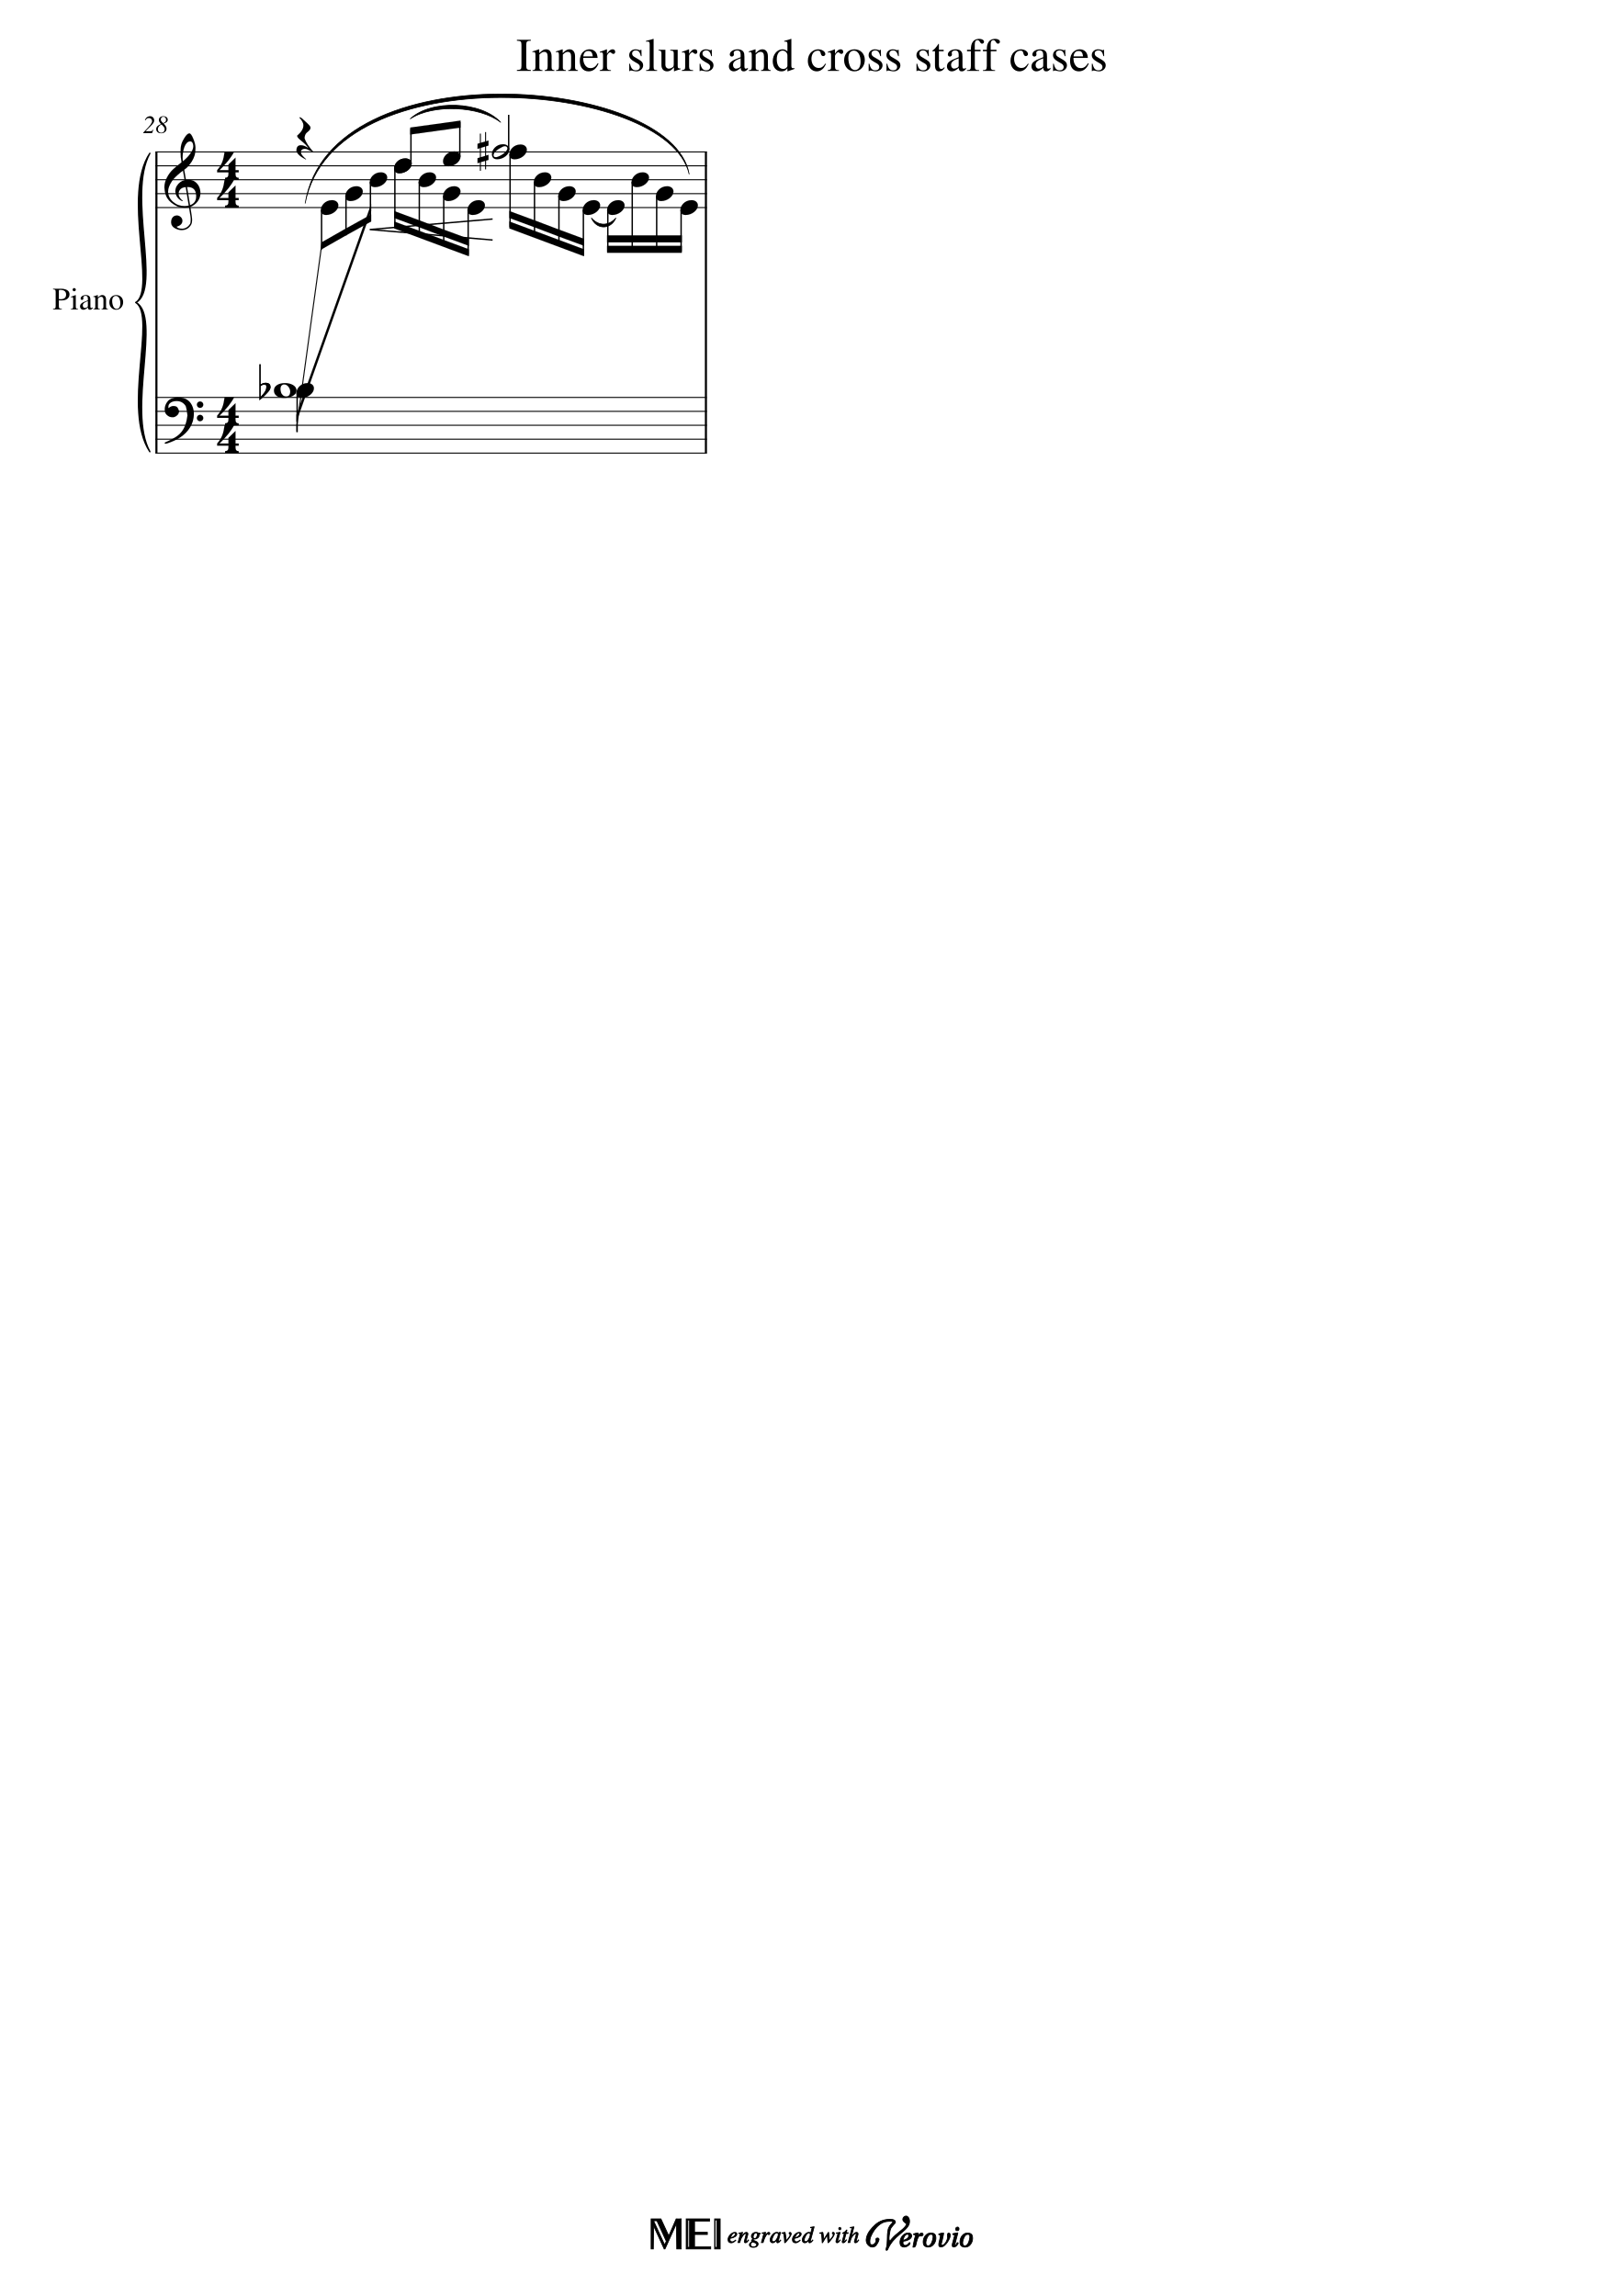
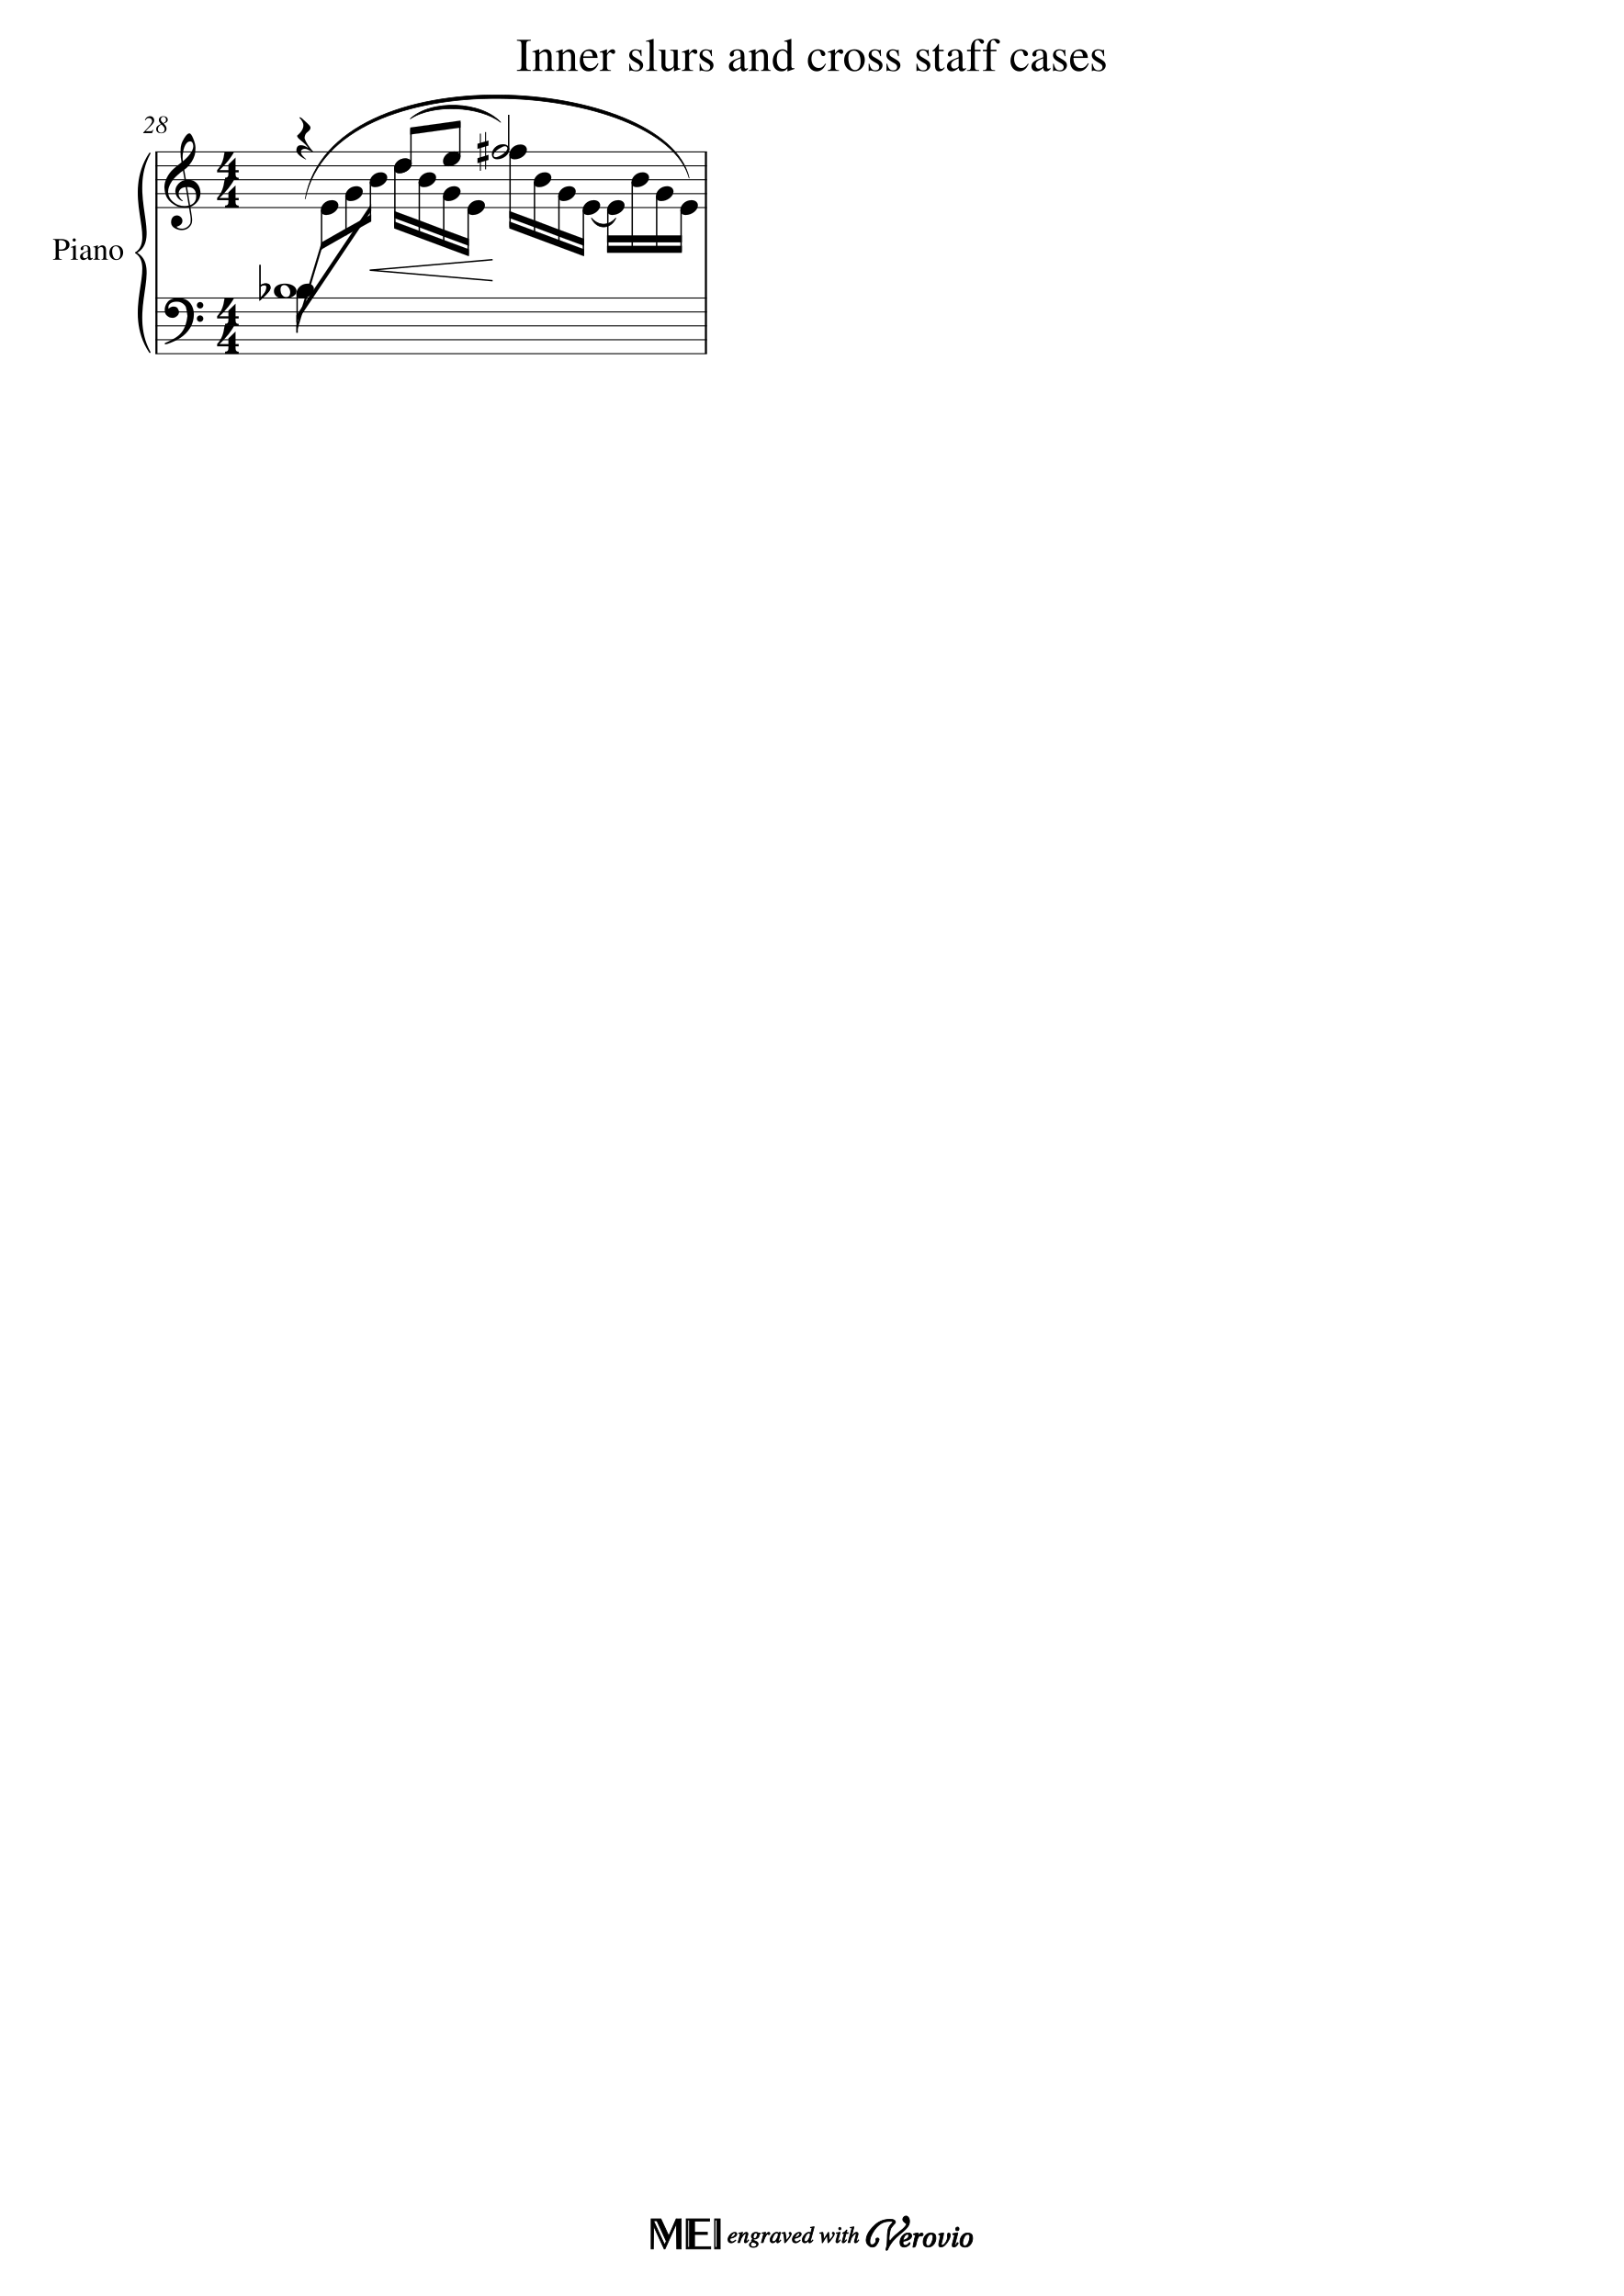
<svg xmlns="http://www.w3.org/2000/svg" xmlns:xlink="http://www.w3.org/1999/xlink" width="2100px" height="2970px" version="1.1" overflow="visible" id="docid">
  <defs>
    <g id="E050-docid">
      <path transform="scale(1,-1)" d="M441 -245c-23 -4 -48 -6 -76 -6c-59 0 -102 7 -130 20c-88 42 -150 93 -187 154c-26 44 -43 103 -48 176c0 6 -1 13 -1 19c0 54 15 111 45 170c29 57 65 106 110 148s96 85 153 127c-3 16 -8 46 -13 92c-4 43 -5 73 -5 89c0 117 16 172 69 257c34 54 64 82 89 82 c21 0 43 -30 69 -92s39 -115 41 -159v-15c0 -109 -21 -162 -67 -241c-13 -20 -63 -90 -98 -118c-13 -9 -25 -19 -37 -29l31 -181c8 1 18 2 28 2c58 0 102 -12 133 -35c59 -43 92 -104 98 -184c1 -7 1 -15 1 -22c0 -123 -87 -209 -181 -248c8 -57 17 -110 25 -162 c5 -31 6 -58 6 -80c0 -30 -5 -53 -14 -70c-35 -64 -88 -99 -158 -103c-5 0 -11 -1 -16 -1c-37 0 -72 10 -108 27c-50 24 -77 59 -80 105v11c0 29 7 55 20 76c18 28 45 42 79 44h6c49 0 93 -42 97 -87v-9c0 -51 -34 -86 -105 -106c17 -24 51 -36 102 -36c62 0 116 43 140 85 c9 16 13 41 13 74c0 20 -1 42 -5 67c-8 53 -18 106 -26 159zM461 939c-95 0 -135 -175 -135 -286c0 -24 2 -48 5 -71c50 39 92 82 127 128c40 53 60 100 60 140v8c-4 53 -22 81 -55 81h-2zM406 119l54 -326c73 25 110 78 110 161c0 7 0 15 -1 23c-7 95 -57 142 -151 142h-12 zM382 117c-72 -2 -128 -47 -128 -120v-7c2 -46 43 -99 75 -115c-3 -2 -7 -5 -10 -10c-70 33 -116 88 -123 172v11c0 68 44 126 88 159c23 17 49 29 78 36l-29 170c-21 -13 -52 -37 -92 -73c-50 -44 -86 -84 -109 -119c-45 -69 -67 -130 -67 -182v-13c5 -68 35 -127 93 -176 s125 -73 203 -73c25 0 50 3 75 9c-19 111 -36 221 -54 331z" />
    </g>
    <g id="E084-docid">
      <path transform="scale(1,-1)" d="M20 -78c84 97 114 180 134 329h170c-13 -32 -82 -132 -99 -151l-84 -97c-33 -36 -59 -63 -80 -81h162v102l127 123v-225h57v-39h-57v-34c0 -43 19 -65 57 -65v-34h-244v36c48 0 60 26 60 70v27h-203v39z" />
    </g>
    <g id="E4E5-docid">
      <path transform="scale(1,-1)" d="M107 292c-13 24 -30 49 -52 71c-1 1 0 2 0 3l-2 2c3 3 4 4 6 4c12 0 26 -7 40 -20s44 -40 89 -81c26 -24 28 -29 46 -47c4 -4 8 -9 10 -14c6 -8 8 -16 8 -27c0 -19 -12 -40 -36 -61c-28 -23 -49 -38 -61 -73c-4 -11 -7 -27 -10 -50c13 -43 34 -83 59 -121 c31 -47 59 -79 101 -129c-8 0 -26 7 -54 20l-62 29l-21 6l-23 1c-25 0 -45 -10 -60 -30l-4 -14l-1 -12c0 -33 20 -56 39 -78c8 -9 17 -18 26 -26c17 -15 27 -24 28 -30l-3 -3c-11 5 -19 10 -25 15c-9 3 -37 21 -45 26c-24 14 -45 32 -63 51c-19 21 -37 44 -37 71 c0 63 27 95 80 95c41 0 86 -18 136 -52c-19 26 -37 48 -55 66c-23 23 -48 44 -73 65c-28 23 -47 40 -58 53s-17 26 -18 39c75 64 113 125 113 183c0 27 -7 48 -18 68z" />
    </g>
    <g id="E0A4-docid">
      <path transform="scale(1,-1)" d="M0 -39c0 68 73 172 200 172c66 0 114 -37 114 -95c0 -84 -106 -171 -218 -171c-64 0 -96 30 -96 94z" />
    </g>
    <g id="E0A3-docid">
      <path transform="scale(1,-1)" d="M278 64c0 22 -17 39 -43 39c-12 0 -26 -3 -41 -10c-85 -43 -165 -94 -165 -156c5 -25 15 -32 49 -32c67 11 200 95 200 159zM0 -36c0 68 73 174 200 174c66 0 114 -39 114 -97c0 -84 -106 -173 -218 -173c-64 0 -96 32 -96 96z" />
    </g>
    <g id="E262-docid">
      <path transform="scale(1,-1)" d="M136 186v169h17v-164l44 14v-91l-44 -14v-165l44 12v-91l-44 -13v-155h-17v150l-76 -22v-155h-17v149l-43 -13v90l43 14v167l-43 -14v92l43 13v169h17v-163zM60 73v-167l76 22v168z" />
    </g>
    <g id="E062-docid">
      <path transform="scale(1,-1)" d="M582 -120c0 32 26 58 58 58s58 -26 58 -58s-26 -58 -58 -58s-58 26 -58 58zM582 120c0 32 26 58 58 58s58 -26 58 -58s-26 -58 -58 -58s-58 26 -58 58zM158 96c51 0 73 -14 88 -49l16 -39c0 -17 -2 -30 -7 -40c-3 -11 -10 -21 -19 -31c-17 -18 -49 -43 -84 -43 c-55 0 -77 13 -112 44c-24 21 -35 55 -35 100c0 46 14 81 32 112c30 52 71 79 137 93l36 6l26 2c154 0 235 -68 274 -182c11 -32 18 -68 18 -107c0 -103 -26 -182 -68 -250c-89 -145 -234 -230 -412 -288l-30 -5c-9 0 -14 3 -14 8c3 10 5 11 10 16c35 15 70 30 96 44l78 43 c96 57 162 136 197 258c9 33 17 60 22 100c3 22 5 35 6 39c-7 69 -16 115 -23 140s-4 22 -16 40c-8 12 -19 23 -31 34c-24 21 -62 44 -118 44c-48 0 -84 -8 -113 -28c-28 -19 -42 -44 -42 -73v-16c2 -5 3 -9 4 -11c24 22 52 39 84 39z" />
    </g>
    <g id="E260-docid">
      <path transform="scale(1,-1)" d="M20 110c32 16 54 27 93 27c26 0 35 -3 54 -13c13 -7 24 -20 27 -38l4 -25c0 -28 -16 -57 -45 -89c-23 -25 -39 -44 -65 -68l-88 -79v644h20v-359zM90 106c-32 0 -48 -10 -70 -29v-194c31 31 54 59 71 84c21 32 32 59 32 84c0 9 1 16 1 20c0 14 -3 21 -11 30l-8 3z" />
    </g>
    <g id="E0A2-docid">
      <path transform="scale(1,-1)" d="M198 133c102 0 207 -45 207 -133c0 -92 -118 -133 -227 -133c-101 0 -178 46 -178 133c0 88 93 133 198 133zM293 -21c0 14 -3 29 -8 44c-7 20 -18 38 -33 54c-20 21 -43 31 -68 31l-20 -2c-15 -5 -27 -14 -36 -28c-4 -9 -6 -17 -8 -24s-3 -16 -3 -27c0 -15 3 -34 9 -57 s18 -41 34 -55c15 -15 36 -23 62 -23c4 0 10 1 18 2c19 5 32 15 40 30s13 34 13 55z" />
    </g>
  </defs>
  <style type="text/css">#docid g.ending, #docid g.fing, #docid g.reh, #docid g.tempo {font-weight:bold;}#docid g.dir, #docid g.dynam, #docid g.mNum {font-style:italic;}#docid g.label {font-weight:normal;}#docid ellipse, #docid path, #docid polygon, #docid polyline, #docid rect {stroke:currentColor}</style>
  <svg class="definition-scale" color="black" font-family="Times, serif" viewBox="0 0 21000 29700">
    <g class="page-margin" transform="translate(500, 500)">
      <g id="iJ6YNS9" class="mdiv pageMilestone" />
      <g id="j6ERYJ7" class="score pageMilestone" />
      <g id="b1DL5G6B" class="system">
-         <path d="M1523 1465 L1523 5361" stroke-width="27" />
+         <path d="M1523 1465 L1523 4075" stroke-width="27" />
        <g id="x1NPEU7Z" class="grpSym">
-           <path d="M1438,5343 C1078,4803 1528,3593 1258,3413 C1591,3593 1141,4803 1438,5343" stroke-width="18" stroke-linecap="round" stroke-linejoin="round" />
-           <path d="M1438,1483 C1141,2023 1591,3233 1258,3413 C1528,3233 1078,2023 1438,1483" stroke-width="18" stroke-linecap="round" stroke-linejoin="round" />
+           <path d="M1438,4057 C1078,3517 1528,2950 1258,2770 C1591,2950 1141,3517 1438,4057" stroke-width="18" stroke-linecap="round" stroke-linejoin="round" />
+           <path d="M1438,1483 C1141,2023 1591,2590 1258,2770 C1528,2590 1078,2023 1438,1483" stroke-width="18" stroke-linecap="round" stroke-linejoin="round" />
        </g>
        <g id="zWQ1X9" class="label">
-           <text x="1105" y="3503" text-anchor="end" font-size="0px">
+           <text x="1105" y="2860" text-anchor="end" font-size="0px">
            <tspan id="bI38G66" class="text">
              <tspan font-size="405px">Piano</tspan>
            </tspan>
          </text>
        </g>
        <g id="o1RTEB7A" class="section systemMilestone" />
        <g id="fW4SW7P" class="measure">
          <g id="wGMJNIQ" class="mNum autogenerated">
            <text x="1510" y="1222" text-anchor="middle" font-size="0px">
              <tspan id="xIG9TQU" class="text">
                <tspan font-size="324px">28</tspan>
              </tspan>
            </text>
          </g>
          <g id="g17JWEWV" class="staff">
            <path d="M1510 1465 L8643 1465" stroke-width="13" />
            <path d="M1510 1645 L8643 1645" stroke-width="13" />
            <path d="M1510 1825 L8643 1825" stroke-width="13" />
            <path d="M1510 2005 L8643 2005" stroke-width="13" />
            <path d="M1510 2185 L8643 2185" stroke-width="13" />
            <g id="q12CL796" class="clef">
              <use xlink:href="#E050-docid" transform="translate(1627, 2005) scale(0.72, 0.72)" />
            </g>
            <g id="s2U1EVM" class="keySig" />
            <g id="u9JPIO" class="meterSig">
              <use xlink:href="#E084-docid" transform="translate(2294, 1645) scale(0.72, 0.72)" />
              <use xlink:href="#E084-docid" transform="translate(2294, 2005) scale(0.72, 0.72)" />
            </g>
            <g id="h11BYRB0" class="layer">
              <g id="iEPNT2P" class="rest">
                <use xlink:href="#E4E5-docid" transform="translate(3334, 1285) scale(0.72, 0.72)" />
              </g>
              <g id="j180F7IU" class="beam">
                <polygon points="4806,1150 5456,1060 5456,1150 4806,1240" />
                <g id="ntp3tut" class="note">
                  <g class="notehead">
                    <use xlink:href="#E0A4-docid" transform="translate(4598, 1645) scale(0.72, 0.72)" />
                  </g>
                  <g id="aRA8GUK" class="stem">
                    <path d="M4815 1617 L4815 1168" stroke-width="18" />
                  </g>
                </g>
                <g id="l168SLSU" class="note">
                  <g class="notehead">
                    <use xlink:href="#E0A4-docid" transform="translate(5230, 1555) scale(0.72, 0.72)" />
                  </g>
                  <g id="b1AYFJ9P" class="stem">
                    <path d="M5447 1527 L5447 1078" stroke-width="18" />
                  </g>
                </g>
              </g>
              <g id="ngxeh57" class="note">
                <g class="notehead">
                  <use xlink:href="#E0A3-docid" transform="translate(5862, 1465) scale(0.72, 0.72)" />
                </g>
                <g id="cUUYDUG" class="stem">
                  <path d="M6079 1437 L6079 985" stroke-width="18" />
                </g>
                <g id="n3L1BSY" class="accid">
                  <use xlink:href="#E262-docid" transform="translate(5676, 1465) scale(0.72, 0.72)" />
                </g>
              </g>
            </g>
          </g>
          <g id="oYFJ0C6" class="staff">
-             <path d="M1510 4641 L8643 4641" stroke-width="13" />
-             <path d="M1510 4821 L8643 4821" stroke-width="13" />
-             <path d="M1510 5001 L8643 5001" stroke-width="13" />
-             <path d="M1510 5181 L8643 5181" stroke-width="13" />
-             <path d="M1510 5361 L8643 5361" stroke-width="13" />
+             <path d="M1510 3355 L8643 3355" stroke-width="13" />
+             <path d="M1510 3535 L8643 3535" stroke-width="13" />
+             <path d="M1510 3715 L8643 3715" stroke-width="13" />
+             <path d="M1510 3895 L8643 3895" stroke-width="13" />
+             <path d="M1510 4075 L8643 4075" stroke-width="13" />
            <g id="w9GV7CZ" class="clef">
-               <use xlink:href="#E062-docid" transform="translate(1627, 4821) scale(0.72, 0.72)" />
+               <use xlink:href="#E062-docid" transform="translate(1627, 3535) scale(0.72, 0.72)" />
            </g>
            <g id="yYTP4AR" class="keySig" />
            <g id="a1I2V25H" class="meterSig">
-               <use xlink:href="#E084-docid" transform="translate(2294, 4821) scale(0.72, 0.72)" />
-               <use xlink:href="#E084-docid" transform="translate(2294, 5181) scale(0.72, 0.72)" />
+               <use xlink:href="#E084-docid" transform="translate(2294, 3535) scale(0.72, 0.72)" />
+               <use xlink:href="#E084-docid" transform="translate(2294, 3895) scale(0.72, 0.72)" />
            </g>
            <g id="p6KLLMO" class="layer">
              <g id="q4CA8UL" class="beam">
-                 <polygon points="3334,4866 4300,2140 4300,2230 3334,4956" />
-                 <polygon points="3334,5001 3659,2635 3659,2725 3334,5091" />
+                 <polygon points="3334,3580 4300,2140 4300,2230 3334,3670" />
+                 <polygon points="3334,3715 3659,2635 3659,2725 3334,3805" />
                <polygon points="3659,2635 3975,2455 3975,2545 3659,2725" />
                <polygon points="3975,2455 4300,2275 4300,2365 3975,2545" />
                <g id="nk08i18" class="note">
                  <g class="notehead">
-                     <use xlink:href="#E0A4-docid" transform="translate(3334, 4551) scale(0.72, 0.72)" />
+                     <use xlink:href="#E0A4-docid" transform="translate(3334, 3265) scale(0.72, 0.72)" />
                  </g>
                  <g id="d17EWFLB" class="stem">
-                     <path d="M3343 4579 L3343 5091" stroke-width="18" />
+                     <path d="M3343 3293 L3343 3805" stroke-width="18" />
                  </g>
                  <g id="s1IC15RP" class="accid">
-                     <use xlink:href="#E260-docid" transform="translate(2856, 4551) scale(0.72, 0.72)" />
+                     <use xlink:href="#E260-docid" transform="translate(2856, 3265) scale(0.72, 0.72)" />
                  </g>
                </g>
                <g id="tBZ62SV" class="note">
                  <g class="notehead">
                    <use xlink:href="#E0A4-docid" transform="translate(3650, 2185) scale(0.72, 0.72)" />
                  </g>
                  <g id="eZWEOI5" class="stem">
                    <path d="M3659 2213 L3659 2725" stroke-width="18" />
                  </g>
                </g>
                <g id="uW4WKQ" class="note">
                  <g class="notehead">
                    <use xlink:href="#E0A4-docid" transform="translate(3966, 2005) scale(0.72, 0.72)" />
                  </g>
                  <g id="fXQFU55" class="stem">
                    <path d="M3975 2033 L3975 2545" stroke-width="18" />
                  </g>
                </g>
                <g id="vLC6GUE" class="note">
                  <g class="notehead">
                    <use xlink:href="#E0A4-docid" transform="translate(4282, 1825) scale(0.72, 0.72)" />
                  </g>
                  <g id="g11K35MU" class="stem">
                    <path d="M4291 1853 L4291 2365" stroke-width="18" />
                  </g>
                </g>
              </g>
              <g id="w1KCUVGJ" class="beam">
                <polygon points="4598,2455 5564,2815 5564,2725 4598,2365" />
                <polygon points="4598,2320 4923,2440 4923,2350 4598,2230" />
                <polygon points="4923,2440 5239,2560 5239,2470 4923,2350" />
                <polygon points="5239,2560 5564,2680 5564,2590 5239,2470" />
                <g id="xGUU4JQ" class="note">
                  <g class="notehead">
                    <use xlink:href="#E0A4-docid" transform="translate(4598, 1645) scale(0.72, 0.72)" />
                  </g>
                  <g id="h1NRSQV" class="stem">
                    <path d="M4607 1673 L4607 2437" stroke-width="18" />
                  </g>
                </g>
                <g id="yAUW6TF" class="note">
                  <g class="notehead">
                    <use xlink:href="#E0A4-docid" transform="translate(4914, 1825) scale(0.72, 0.72)" />
                  </g>
                  <g id="i1K5PWQO" class="stem">
                    <path d="M4923 1853 L4923 2557" stroke-width="18" />
                  </g>
                </g>
                <g id="z14DBQNG" class="note">
                  <g class="notehead">
                    <use xlink:href="#E0A4-docid" transform="translate(5230, 2005) scale(0.72, 0.72)" />
                  </g>
                  <g id="jF89DCD" class="stem">
                    <path d="M5239 2033 L5239 2677" stroke-width="18" />
                  </g>
                </g>
                <g id="a1QJ4FU1" class="note">
                  <g class="notehead">
                    <use xlink:href="#E0A4-docid" transform="translate(5546, 2185) scale(0.72, 0.72)" />
                  </g>
                  <g id="k1FISYPL" class="stem">
                    <path d="M5555 2213 L5555 2797" stroke-width="18" />
                  </g>
                </g>
              </g>
              <g id="b1XSZE2H" class="beam">
                <polygon points="6088,2455 7054,2815 7054,2725 6088,2365" />
                <polygon points="6088,2320 6413,2440 6413,2350 6088,2230" />
                <polygon points="6413,2440 6729,2560 6729,2470 6413,2350" />
                <polygon points="6729,2560 7054,2680 7054,2590 6729,2470" />
                <g id="c1IEYM10" class="note">
                  <g class="notehead">
                    <use xlink:href="#E0A4-docid" transform="translate(6088, 1465) scale(0.72, 0.72)" />
                  </g>
                  <g id="l1ABBN8W" class="stem">
                    <path d="M6097 1493 L6097 2437" stroke-width="18" />
                  </g>
                  <g id="dIZDUHE" class="accid" />
                </g>
                <g id="e1EHME80" class="note">
                  <g class="notehead">
                    <use xlink:href="#E0A4-docid" transform="translate(6404, 1825) scale(0.72, 0.72)" />
                  </g>
                  <g id="m12P1BRU" class="stem">
                    <path d="M6413 1853 L6413 2557" stroke-width="18" />
                  </g>
                </g>
                <g id="f1BEGS43" class="note">
                  <g class="notehead">
                    <use xlink:href="#E0A4-docid" transform="translate(6720, 2005) scale(0.72, 0.72)" />
                  </g>
                  <g id="nDW87ZK" class="stem">
                    <path d="M6729 2033 L6729 2677" stroke-width="18" />
                  </g>
                </g>
                <g id="nusapwi" class="note">
                  <g class="notehead">
                    <use xlink:href="#E0A4-docid" transform="translate(7036, 2185) scale(0.72, 0.72)" />
                  </g>
                  <g id="o1QUDUF9" class="stem">
                    <path d="M7045 2213 L7045 2797" stroke-width="18" />
                  </g>
                </g>
              </g>
              <g id="h1WRIV4E" class="beam">
                <polygon points="7352,2770 8318,2770 8318,2680 7352,2680" />
                <polygon points="7352,2635 7677,2635 7677,2545 7352,2545" />
                <polygon points="7677,2635 7993,2635 7993,2545 7677,2545" />
                <polygon points="7993,2635 8318,2635 8318,2545 7993,2545" />
                <g id="nwzlx40" class="note">
                  <g class="notehead">
                    <use xlink:href="#E0A4-docid" transform="translate(7352, 2185) scale(0.72, 0.72)" />
                  </g>
                  <g id="p1YCXJ73" class="stem">
                    <path d="M7361 2213 L7361 2752" stroke-width="18" />
                  </g>
                </g>
                <g id="jQFEFEK" class="note">
                  <g class="notehead">
                    <use xlink:href="#E0A4-docid" transform="translate(7668, 1825) scale(0.72, 0.72)" />
                  </g>
                  <g id="q1XPOA9B" class="stem">
                    <path d="M7677 1853 L7677 2752" stroke-width="18" />
                  </g>
                </g>
                <g id="kOVASEE" class="note">
                  <g class="notehead">
                    <use xlink:href="#E0A4-docid" transform="translate(7984, 2005) scale(0.72, 0.72)" />
                  </g>
                  <g id="rG2INEF" class="stem">
                    <path d="M7993 2033 L7993 2752" stroke-width="18" />
                  </g>
                </g>
                <g id="nub8m7a" class="note">
                  <g class="notehead">
                    <use xlink:href="#E0A4-docid" transform="translate(8300, 2185) scale(0.72, 0.72)" />
                  </g>
                  <g id="sDC845L" class="stem">
                    <path d="M8309 2213 L8309 2752" stroke-width="18" />
                  </g>
                </g>
              </g>
            </g>
            <g id="m81K135" class="layer">
              <g id="n2N7U24" class="note">
                <g class="notehead">
-                   <use xlink:href="#E0A2-docid" transform="translate(3043, 4551) scale(0.72, 0.72)" />
+                   <use xlink:href="#E0A2-docid" transform="translate(3043, 3265) scale(0.72, 0.72)" />
                </g>
                <g id="o1FK4NGH" class="accid">
-                   <use xlink:href="#E260-docid" transform="translate(2856, 4551) scale(0.72, 0.72)" />
+                   <use xlink:href="#E260-docid" transform="translate(2856, 3265) scale(0.72, 0.72)" />
                </g>
              </g>
            </g>
          </g>
          <g id="p1AX0ZDE" class="slur">
            <path d="M4806,1037 C5077,784 5724,808 5975,1082 C5700,868 5097,844 4806,1037" stroke-width="9" stroke-linecap="round" stroke-linejoin="round" />
          </g>
          <g id="qI1DT7K" class="slur">
-             <path d="M3447,2129 C3771,136 8191,480 8413,1752 C8139,538 3819,198 3447,2129" stroke-width="9" stroke-linecap="round" stroke-linejoin="round" />
+             <path d="M3447,2073 C3799,159 8118,492 8413,1803 C8068,550 3845,219 3447,2073" stroke-width="9" stroke-linecap="round" stroke-linejoin="round" />
          </g>
          <g id="rJ8GLXL" class="hairpin">
-             <polyline stroke-width="18" stroke-linecap="square" stroke-linejoin="miter" fill="none" points="5862,2604 4282,2469 5862,2334 " />
+             <polyline stroke-width="18" stroke-linecap="square" stroke-linejoin="miter" fill="none" points="5862,3130 4282,2995 5862,2860 " />
          </g>
          <g id="s1HUMGE0" class="tie">
            <path d="M7149,2320 C7241,2426 7373,2426 7465,2320 C7399,2474 7215,2474 7149,2320" stroke-width="9" stroke-linecap="round" stroke-linejoin="round" />
          </g>
          <g id="e36A7UB" class="barLine">
            <path d="M8630 1465 L8630 2185" stroke-width="27" />
-             <path d="M8630 4641 L8630 5361" stroke-width="27" />
-             <path d="M8630 2185 L8630 4641" stroke-width="27" />
+             <path d="M8630 3355 L8630 4075" stroke-width="27" />
+             <path d="M8630 2185 L8630 3355" stroke-width="27" />
          </g>
        </g>
        <g id="c10PAP45" class="systemMilestoneEnd o1RTEB7A" />
      </g>
      <g id="dPPZBXY" class="pageMilestoneEnd j6ERYJ7" />
      <g id="e6C4ZMJ" class="pageMilestoneEnd iJ6YNS9" />
      <g id="l1KT7QAW" class="pgHead autogenerated">
        <text font-size="0px">
          <tspan id="mMRH0VO" class="rend" x="10000" y="417" text-anchor="middle">
            <tspan id="nYOSRMB" class="rend">
              <tspan id="o1HHM1JI" class="text">
                <tspan font-size="607px">Inner slurs and cross staff cases</tspan>
              </tspan>
            </tspan>
          </tspan>
        </text>
      </g>
      <g id="fA9N9Z2" class="pgFoot autogenerated">
        <g id="gB13UK1" class="fig">
          <g class="svg" transform="translate(7750, 28099) scale(10, 10)">
            <g>
              <path fill="#000000" d="M 17.113,49.265 V 10.368 h 12.697 c 3.289,7.337 6.713,14.61 10.127,21.889 3.42,-7.485 6.256,-14.205 9.589,-21.91 2.436,0.104 4.317,0.085 6.484,-0.058 V 49.264 H 50.274 C 50.145,38.356 50.016,27.448 49.887,16.54 45.003,27.315 39.967,38.434 35.084,49.209 34.679,49.344 34.427,49.136 34.022,49.271 29.466,39.331 24.91,29.391 20.354,19.451 20.224,29.389 20.095,39.327 19.965,49.264 H 17.113 Z M 36.754,39.325 C 32.721,30.513 28.688,21.701 24.655,12.889 22.531,12.751 22.657,12.71 20.714,12.814 v 0.966 c 4.613,9.998 9.609,20.749 13.873,30.082 0.722,-1.513 1.445,-3.025 2.167,-4.538 z m 25.738,9.94 c 0,-12.966 0,-25.931 0,-38.897 10.084,0 20.169,0 30.253,0 0,0.96 0,1.921 0,2.881 -6.483,0 -12.966,0 -19.448,0 0,4.802 0,9.604 0,14.406 5.522,0 11.045,0 16.567,0 0,0.96 0,1.921 0,2.881 -5.522,0 -11.045,0 -16.567,0 0,5.282 0,10.565 0,15.847 6.963,0 13.926,0 20.889,0 0,0.96 0,1.921 0,2.881 -10.565,0 -21.129,0 -31.694,0 z m 4.322,-2.161 c 0,-11.765 0,-23.53 0,-35.295 -0.72,0 -1.441,0 -2.161,0 0,11.765 0,23.53 0,35.295 0.72,0 1.441,0 2.161,0 z m 32.414,2.161 c 0,-12.966 0,-25.931 0,-38.897 2.401,0 4.802,0 7.203,0 0,12.966 0,25.931 0,38.897 -2.401,0 -4.802,0 -7.203,0 z m 2.881,-2.161 c 0,-11.765 0,-23.53 0,-35.295 -0.72,0 -1.441,0 -2.161,0 0,11.765 0,23.53 0,35.295 0.72,0 1.441,0 2.161,0 z" />
              <path fill="#000000" d="m 346.3,6.7 c -3.1,0.5 -4.9,4.4 -2.7,6.8 1.2,1.4 2.7,2.4 4.1,3.5 -2.4,5.3 -7.7,8.3 -11.9,12.1 -3.7,2.8 -7,6.2 -9.7,9.9 -2.2,-0.8 -0.915,-7.719 -0.627,-9.5 0.288,-1.781 0.727,-6.4 2.927,-8.7 1.3,-1.9 3,-3.5 4.5,-5.2 1.2,-3.4 -3.2,-4.9 -5.8,-4.6 -7.3,-0.5 -14.6,2 -20,6.8 -5,4.6 -10,10.1 -11.5,17 -0.9,3.5 -0.2,7.5 2.8,9.9 2.5,2.8 7.4,2.9 9.8,-0.2 1.7,-2.3 3.2,-4.8 3.8,-7.6 -0.1,-2.6 -4.4,-2.3 -4.3,0.2 1.2,2.4 -0.9,4.7 -2.7,6.2 -1.7,0.9 -4.7,0.7 -4.8,-1.7 -1,-5.8 2.1,-11.3 5.2,-16.1 4,-5.8 9.8,-11.2 17.2,-11.8 1.6,0 8.1,-1.2 6.8,1.4 -2.8,2.8 -5.6,6.1 -6,10.3 -1.6,7.7 0.1,15.7 -2.3,23.2 -1.1,3.9 2,2.6 2.5,0.2 3.3,-7.4 8.9,-13.4 15.1,-18.5 4.2,-3.9 9.5,-7.1 11.9,-12.6 1.3,-3.6 1.2,-9 -2.7,-10.9 -0.504,-0.177 -1.07,-0.165 -1.6,-0.1 z m 66,14.5 c -2,0.8 -1.8,4.9 0.8,4.4 3.4,0.4 2.9,-6.2 -0.8,-4.4 z m 0.6,7.3 c -1.3,0.5 -7.6,0.5 -5.4,2.2 4,-0.3 0.7,4.5 0.6,6.7 -0.4,2.9 -2.4,5.9 -1.2,8.8 2.7,1.7 5.6,-0.8 6.8,-3.2 1.6,-1.4 -0.5,-3 -1.2,-0.9 -0.4,0.8 -2.4,3.5 -2.6,1.8 1.1,-5 2.7,-9.9 3.9,-14.9 l -0.1,-0.5 h -0.9 z m -65.1,0.2 c -6.5,1.6 -10.5,9.5 -8.2,15.7 2.1,3.4 7.4,2.9 10.1,0.4 2,-0.2 3.6,-5.3 1,-3.4 -1.4,2 -4,4.2 -6.5,2.8 -2.2,-1.9 -1.9,-5.7 1.7,-5.3 3.1,-0.9 6.9,-2.1 8.1,-5.5 0.9,-2.7 -1.6,-5.2 -4.3,-4.8 h -1.1 -0.7 z m 13.6,0 c -2.2,0 -8.5,1.8 -2.9,2.3 0.9,1.9 -1,4.9 -1.1,7.2 -0.5,2.9 -1.4,5.7 -1.7,8.7 3.7,0.7 3.8,-2.6 4.4,-5.3 0.9,-3.3 1.6,-7 4.1,-9.5 2.4,1.6 6.8,-0.7 3.7,-3.4 -2.9,-0.5 -4.8,2.4 -6.2,4.3 0,-1.2 2.4,-5 -0.2,-4.3 z m 15.8,0 c -6.4,1.3 -9.6,9.1 -7.7,14.9 1.9,4 7.7,3.9 11,1.7 4.1,-3 6,-8.9 4.4,-13.7 -1.3,-3 -4.8,-3.2 -7.6,-3 z m 17,0 c -2.3,0 -8.8,1.9 -3,2.4 0.4,2.5 -1,5.7 -1.4,8.4 -0.7,2.4 -1.8,7.5 2.1,7.2 3.8,-0.1 6.5,-3.5 8.5,-6.3 2,-3.2 4.5,-7 3.3,-10.9 -3.7,-3 -3.6,2.6 -3.1,5.1 -0.7,3.8 -2.7,7.9 -6.2,9.8 -3.6,0.6 -1,-4.3 -0.8,-6.1 0.6,-3.2 1.6,-6.3 1.9,-9.5 h -1.1 z m 30.6,0 c -6.3,1.2 -9.5,8.9 -7.8,14.7 1.5,4 7.2,4.2 10.5,2.4 4.6,-2.8 6.6,-9.3 4.8,-14.3 -1.4,-2.8 -4.8,-3 -7.5,-2.8 z m -75.4,1.7 c 2.1,1.5 0.2,4.7 -1.6,5.7 -1.1,0.4 -5.5,3.4 -4.6,0.7 0.8,-2.7 2.2,-6.2 5.3,-6.6 l 0.9,0.1 z m 30.8,0 c 2.6,1.5 1.3,5.2 0.8,7.6 -0.8,2.7 -1.9,5.9 -4.7,7.1 -5.1,0.8 -4,-5.8 -2.8,-8.8 1,-2.8 3,-6.8 6.7,-5.8 z m 47.1,-0.1 c 2.9,0.7 2,4.7 1.5,6.8 -0.7,3 -1.8,6.7 -5,8 -4.7,0.8 -4,-5.1 -3,-7.9 0.9,-3 2.7,-7.3 6.5,-6.8 z" />
              <g>
                <path d="m 116.566,37.118 q 0,-3.252 2.93,-6.299 2.9,-3.047 5.991,-3.047 1.143,0 1.816,0.527 0.674,0.527 0.674,1.567 0,2.109 -2.476,3.618 -2.461,1.494 -5.186,1.831 l -0.835,0.103 q -0.19,0.601 -0.264,0.967 -0.073,0.352 -0.073,0.894 0,1.289 0.835,2.007 0.85,0.718 2.007,0.718 1.099,0 2.329,-0.732 0.703,-0.425 2.036,-1.523 l 0.381,0.337 q -0.659,0.835 -1.89,1.714 -2.183,1.567 -4.38,1.567 -1.553,0 -2.725,-1.099 -1.172,-1.099 -1.172,-3.149 z m 3.12,-2.358 q 2.798,-0.41 4.556,-1.963 Q 126,31.229 126,29.691 q 0,-0.557 -0.264,-0.879 -0.264,-0.337 -0.776,-0.337 -0.952,0 -1.875,0.82 -0.908,0.806 -1.641,1.831 -0.776,1.201 -1.23,2.3 -0.249,0.586 -0.527,1.333 z" />
                <path d="m 129.472,41 2.534,-9.053 q 0.322,-1.143 0.366,-1.377 0.059,-0.249 0.059,-0.527 0,-0.425 -0.249,-0.659 -0.234,-0.249 -0.938,-0.249 -0.176,0 -0.352,0.029 -0.161,0.015 -0.366,0.044 v -0.498 q 0.952,-0.146 1.348,-0.22 0.41,-0.073 0.879,-0.176 l 2.622,-0.571 q 0.088,0.059 0.117,0.132 l -1.948,6.299 q 1.787,-2.739 2.988,-4.072 2.109,-2.358 3.779,-2.358 0.645,0 1.113,0.249 0.894,0.483 0.894,1.743 0,0.352 -0.073,0.732 -0.073,0.381 -0.19,0.82 l -1.919,7.017 q -0.059,0.22 -0.132,0.542 -0.073,0.308 -0.073,0.439 0,0.22 0.103,0.396 0.103,0.176 0.337,0.176 0.381,0 0.879,-0.439 0.498,-0.454 1.626,-1.919 l 0.425,0.381 q -1.201,1.626 -1.904,2.285 -1.201,1.157 -2.3,1.157 -0.498,0 -0.967,-0.322 -0.454,-0.337 -0.454,-1.201 0,-0.249 0.029,-0.527 0.044,-0.278 0.103,-0.483 l 1.846,-7.119 q 0.146,-0.586 0.19,-0.952 0.059,-0.381 0.059,-0.542 0,-0.352 -0.176,-0.601 -0.161,-0.264 -0.586,-0.264 -1.099,0 -2.769,1.992 -0.981,1.187 -1.992,2.827 -0.776,1.274 -1.23,2.49 Q 132.709,37.821 131.742,41 Z" />
                <path d="m 149.13,33.5 q 0,0.908 0.278,1.45 0.469,0.894 1.685,0.894 1.318,0 2.344,-1.67 1.04,-1.685 1.04,-3.706 0,-0.967 -0.425,-1.509 -0.425,-0.557 -1.274,-0.557 -1.641,0 -2.651,1.743 -0.996,1.743 -0.996,3.354 z m 0.513,13.066 q 1.743,0 2.886,-0.835 1.157,-0.835 1.157,-1.992 0,-0.879 -0.601,-1.479 -0.322,-0.322 -1.04,-0.688 -0.601,-0.293 -2.036,-0.835 -1.421,-0.557 -1.641,-0.557 -0.381,0 -1.479,1.011 -1.099,1.025 -1.099,2.314 0,1.948 1.685,2.681 0.879,0.381 2.168,0.381 z m -5.479,-2.681 q 0,-1.099 0.835,-2.095 0.85,-0.981 2.681,-1.963 -0.366,-0.234 -0.601,-0.483 -0.234,-0.264 -0.234,-0.688 0,-0.601 0.835,-1.377 0.469,-0.439 1.523,-1.157 -0.938,-0.352 -1.611,-0.996 -0.82,-0.864 -0.82,-2.241 0,-2.212 1.729,-3.677 1.729,-1.465 4.277,-1.465 1.333,0 2.256,0.425 0.923,0.41 1.084,0.688 h 1.978 v 1.172 h -1.494 q 0.088,0.322 0.132,0.586 0.044,0.264 0.044,0.747 0,2.373 -1.846,3.735 -1.831,1.362 -3.955,1.362 -0.22,0 -0.41,-0.015 -0.19,-0.029 -0.469,-0.088 -0.22,0 -0.601,0.425 -0.396,0.425 -0.396,0.762 0,0.498 3.223,1.699 3.208,1.216 3.208,3.56 0,1.758 -1.611,3.076 -1.611,1.333 -4.863,1.333 -2.256,0 -3.574,-0.967 -1.318,-0.967 -1.318,-2.358 z" />
                <path d="m 165.038,27.67 q 0.132,0 0.176,0.088 0.059,0.073 0.059,0.176 -0.015,0.146 -0.029,0.22 l -1.465,5.669 0.322,-0.63 q 1.055,-2.065 2.461,-3.765 1.421,-1.714 2.695,-1.714 0.688,0 1.055,0.454 0.381,0.454 0.381,1.04 0,0.659 -0.381,1.099 -0.366,0.425 -1.025,0.425 -0.454,0 -0.688,-0.176 -0.234,-0.176 -0.366,-0.41 l -0.176,-0.322 q -0.059,-0.088 -0.146,-0.132 -0.073,-0.059 -0.19,-0.059 -0.571,0 -1.655,1.597 -1.069,1.597 -1.919,3.457 -0.513,1.128 -1.143,2.988 Q 162.606,38.847 161.947,41 h -2.256 l 2.432,-8.818 q 0.205,-0.762 0.322,-1.362 0.132,-0.601 0.132,-0.981 0,-0.439 -0.22,-0.674 -0.22,-0.234 -0.762,-0.234 -0.176,0 -0.439,0.029 -0.264,0.029 -0.63,0.073 v -0.483 l 0.586,-0.117 q 1.143,-0.234 2.49,-0.498 1.362,-0.264 1.436,-0.264 z" />
                <path d="m 181.518,30.424 q 0,-1.055 -0.483,-1.553 -0.483,-0.498 -1.172,-0.498 -2.388,0 -4.438,3.662 -1.802,3.223 -1.802,5.552 0,1.172 0.498,1.714 0.513,0.527 1.26,0.527 2.212,0 4.263,-3.56 1.875,-3.237 1.875,-5.845 z m -1.831,-2.71 q 1.157,0 1.787,0.601 0.337,0.322 0.527,0.85 l 0.073,0.205 0.322,-1.113 q 0.059,-0.19 0.103,-0.249 0.044,-0.073 0.205,-0.088 l 1.655,-0.19 q 0.132,0 0.146,0.059 0.029,0.044 0,0.176 -0.059,0.19 -0.088,0.308 -0.029,0.103 -0.088,0.308 l -1.348,5.244 q -0.439,1.714 -0.747,2.959 -0.542,2.256 -0.542,2.578 0,0.205 0.103,0.308 0.117,0.088 0.278,0.088 0.132,0 0.278,-0.088 0.161,-0.088 0.381,-0.264 l 0.249,-0.205 q 0.117,-0.103 0.264,-0.234 0.146,-0.146 0.352,-0.352 l 0.908,-0.938 0.352,0.308 q -1.523,1.948 -2.446,2.651 -0.923,0.688 -1.758,0.688 -0.542,0 -0.85,-0.381 -0.293,-0.381 -0.293,-0.952 0,-0.527 0.19,-1.509 0.205,-0.996 0.396,-1.67 -0.264,0.439 -0.894,1.289 -0.615,0.835 -1.523,1.626 -1.069,0.952 -2.051,1.348 -0.762,0.264 -1.465,0.264 -1.187,0 -2.153,-0.967 -0.967,-0.981 -0.967,-2.769 0,-3.076 2.754,-6.416 2.842,-3.472 5.889,-3.472 z" />
                <path d="m 196.664,27.772 q 0.82,0 1.26,0.586 0.439,0.586 0.439,1.333 0,1.978 -3.911,6.929 -3.706,4.702 -4.438,4.702 -0.22,0 -0.293,-0.601 -0.044,-0.337 -0.044,-1.143 0,-0.981 -0.19,-3.325 -0.19,-2.344 -0.366,-3.472 -0.366,-2.476 -0.718,-3.193 -0.352,-0.718 -1.333,-0.718 -0.161,0 -0.381,0.015 -0.205,0.015 -0.483,0.044 v -0.381 q 0.439,-0.088 1.846,-0.396 1.406,-0.308 1.494,-0.337 l 0.483,-0.146 q 0.205,-0.059 0.322,0.234 0.117,0.278 0.293,1.055 0.557,2.549 0.835,5.024 0.176,1.538 0.352,4.556 l 0.483,-0.513 q 1.509,-1.597 3.018,-3.794 1.509,-2.197 1.509,-3.105 0,-0.454 -0.659,-1.084 -0.659,-0.645 -0.659,-1.172 0,-0.483 0.322,-0.791 0.337,-0.308 0.82,-0.308 z" />
                <path d="m 199.828,37.118 q 0,-3.252 2.93,-6.299 2.9,-3.047 5.991,-3.047 1.143,0 1.816,0.527 0.674,0.527 0.674,1.567 0,2.109 -2.476,3.618 -2.461,1.494 -5.186,1.831 l -0.835,0.103 q -0.19,0.601 -0.264,0.967 -0.073,0.352 -0.073,0.894 0,1.289 0.835,2.007 0.85,0.718 2.007,0.718 1.099,0 2.329,-0.732 0.703,-0.425 2.036,-1.523 l 0.381,0.337 q -0.659,0.835 -1.89,1.714 -2.183,1.567 -4.38,1.567 -1.553,0 -2.725,-1.099 -1.172,-1.099 -1.172,-3.149 z m 3.12,-2.358 q 2.798,-0.41 4.556,-1.963 1.758,-1.567 1.758,-3.105 0,-0.557 -0.264,-0.879 -0.264,-0.337 -0.776,-0.337 -0.952,0 -1.875,0.82 -0.908,0.806 -1.641,1.831 -0.776,1.201 -1.23,2.3 -0.249,0.586 -0.527,1.333 z" />
                <path d="m 215.238,37.602 q 0,0.894 0.41,1.567 0.41,0.659 1.392,0.659 2.095,0 4.028,-3.369 1.816,-3.164 1.816,-5.991 0,-0.894 -0.293,-1.479 -0.293,-0.586 -1.187,-0.586 -2.227,0 -4.307,3.604 -1.86,3.223 -1.86,5.596 z m 6.006,-9.888 q 1.157,0 1.641,0.557 0.278,0.322 0.439,1.099 l 1.67,-6.006 q 0.073,-0.249 0.088,-0.439 0.029,-0.205 0.029,-0.352 0,-0.571 -0.22,-0.718 -0.205,-0.146 -0.601,-0.146 -0.249,0 -0.469,0.015 -0.205,0.015 -0.557,0.044 v -0.483 q 1.655,-0.22 4.585,-0.762 l 0.132,0.146 -0.029,0.161 -2.812,10.532 -1.919,6.973 q -0.059,0.234 -0.103,0.439 -0.029,0.19 -0.029,0.352 0,0.396 0.19,0.513 0.205,0.117 0.352,0.117 0.425,0 1.201,-0.747 0.454,-0.454 1.245,-1.406 l 0.337,0.322 -0.205,0.308 q -0.542,0.806 -1.392,1.641 -1.509,1.479 -2.71,1.479 -0.396,0 -0.718,-0.176 -0.601,-0.352 -0.601,-1.26 0,-0.308 0.088,-0.981 0.088,-0.674 0.264,-1.465 -1.113,1.699 -2.446,2.783 -1.318,1.084 -2.886,1.084 -1.274,0 -2.227,-0.908 -0.952,-0.908 -0.952,-2.798 0,-3.193 2.93,-6.562 2.915,-3.354 5.684,-3.354 z" />
                <path d="m 254.13,29.53 q 0,1.23 -1.187,3.252 -0.659,1.128 -1.86,2.739 -1.23,1.655 -2.534,3.267 -2.065,2.549 -2.432,2.549 -0.161,0 -0.205,-0.132 -0.044,-0.132 -0.117,-0.894 l -0.864,-9.126 -6.079,9.961 q -0.044,0.088 -0.117,0.117 -0.059,0.029 -0.132,0.029 l -0.205,-0.044 -0.029,-0.132 -0.176,-3.618 q -0.059,-1.216 -0.176,-2.505 -0.103,-1.304 -0.205,-2.256 -0.308,-2.651 -0.659,-3.252 -0.337,-0.601 -1.26,-0.601 -0.176,0 -0.352,0.015 -0.176,0 -0.366,0.029 v -0.425 q 0.601,-0.103 1.143,-0.22 0.557,-0.117 1.216,-0.264 l 1.377,-0.352 q 0.498,0 1.011,4.175 0.278,2.285 0.498,5.2 l 5.757,-9.097 q 0.059,-0.117 0.146,-0.19 0.088,-0.088 0.205,-0.088 0.132,0 0.176,0.088 0.044,0.088 0.059,0.264 l 0.981,10.591 q 0.103,-0.132 1.626,-2.065 1.523,-1.948 1.597,-2.065 1.099,-1.582 1.465,-2.446 0.234,-0.557 0.234,-1.084 0,-0.205 -0.059,-0.381 -0.059,-0.19 -0.278,-0.396 L 251.874,29.75 q -0.19,-0.19 -0.337,-0.41 -0.132,-0.234 -0.132,-0.542 0,-0.366 0.249,-0.747 0.264,-0.381 0.938,-0.381 0.542,0 1.04,0.439 0.498,0.425 0.498,1.421 z" />
                <path d="m 261.176,24.521 q -0.601,0 -1.025,-0.469 -0.425,-0.469 -0.425,-1.128 0,-0.674 0.425,-1.143 0.425,-0.469 1.025,-0.469 0.601,0 1.025,0.469 0.439,0.469 0.439,1.143 0,0.674 -0.439,1.143 -0.425,0.454 -1.025,0.454 z m 0.352,3.208 q 0.088,0.044 0.073,0.117 l -2.959,10.459 q -0.205,0.835 -0.205,0.996 0,0.22 0.088,0.381 0.073,0.176 0.366,0.176 0.498,0 1.318,-0.864 0.483,-0.513 1.187,-1.465 l 0.381,0.322 -0.146,0.205 q -1.099,1.538 -1.816,2.212 -1.128,1.055 -2.197,1.055 -0.63,0 -1.055,-0.527 -0.41,-0.527 -0.41,-1.245 0,-0.425 0.059,-0.732 0.059,-0.322 0.22,-0.938 l 2.051,-7.529 q 0.044,-0.176 0.073,-0.322 0.029,-0.146 0.029,-0.293 0,-0.527 -0.396,-0.645 -0.381,-0.132 -1.523,-0.132 v -0.483 q 1.216,-0.146 1.743,-0.22 0.542,-0.088 1.084,-0.176 0.703,-0.117 1.333,-0.264 0.63,-0.146 0.703,-0.088 z" />
                <path d="m 264.179,40.033 q 0,-0.117 0.015,-0.264 0.015,-0.161 0.059,-0.322 l 2.754,-10.239 h -2.227 q 0,-0.396 0.059,-0.498 0.059,-0.103 0.293,-0.205 1.479,-0.63 2.285,-1.216 0.82,-0.586 2.227,-2.256 l 0.234,-0.278 q 0.044,-0.059 0.103,-0.088 0.073,-0.044 0.146,-0.044 0.146,0.029 0.205,0.059 0.044,0.103 0.044,0.19 0.015,0.073 0,0.161 l -0.835,3.193 h 2.388 l -0.176,0.981 h -2.49 l -2.637,9.858 q -0.073,0.264 0.044,0.513 0.117,0.234 0.396,0.234 0.381,0 1.069,-0.762 0.396,-0.41 1.333,-1.626 l 0.381,0.22 -0.205,0.308 q -1.26,1.89 -2.227,2.637 -0.952,0.732 -1.816,0.732 -0.747,0 -1.084,-0.396 -0.337,-0.396 -0.337,-0.894 z" />
                <path d="m 274.696,21.356 q 0.938,-0.132 1.509,-0.205 0.586,-0.088 1.011,-0.161 1.729,-0.337 1.86,-0.366 0.132,-0.029 0.205,-0.029 0.176,0.088 0.176,0.22 l -3.442,13.081 q 1.846,-2.725 3.018,-3.984 2.051,-2.168 3.765,-2.168 0.703,0 1.348,0.454 0.659,0.439 0.659,1.597 0,0.278 -0.073,0.718 -0.073,0.439 -0.176,0.776 l -1.978,7.017 q -0.088,0.293 -0.146,0.571 -0.059,0.264 -0.059,0.483 0,0.249 0.117,0.381 0.117,0.117 0.337,0.117 0.454,0 1.069,-0.63 0.381,-0.396 1.421,-1.729 l 0.381,0.352 q -1.025,1.523 -1.743,2.227 -1.274,1.245 -2.563,1.245 -0.586,0 -0.981,-0.366 -0.396,-0.366 -0.396,-1.055 0,-0.19 0.015,-0.352 0.029,-0.176 0.088,-0.381 l 2.256,-8.584 q 0.029,-0.117 0.044,-0.234 0.029,-0.132 0.029,-0.264 0,-0.366 -0.22,-0.571 -0.234,-0.205 -0.601,-0.205 -0.981,0 -2.476,1.582 -1.494,1.567 -2.52,3.208 -0.703,1.157 -1.069,2.183 Q 275.209,37.309 274.184,41 h -2.271 l 4.688,-17.769 q 0.044,-0.19 0.059,-0.322 0.015,-0.132 0.015,-0.249 0,-0.63 -0.41,-0.747 -0.41,-0.132 -1.567,-0.073 z" />
              </g>
            </g>
          </g>
        </g>
      </g>
    </g>
  </svg>
</svg>
